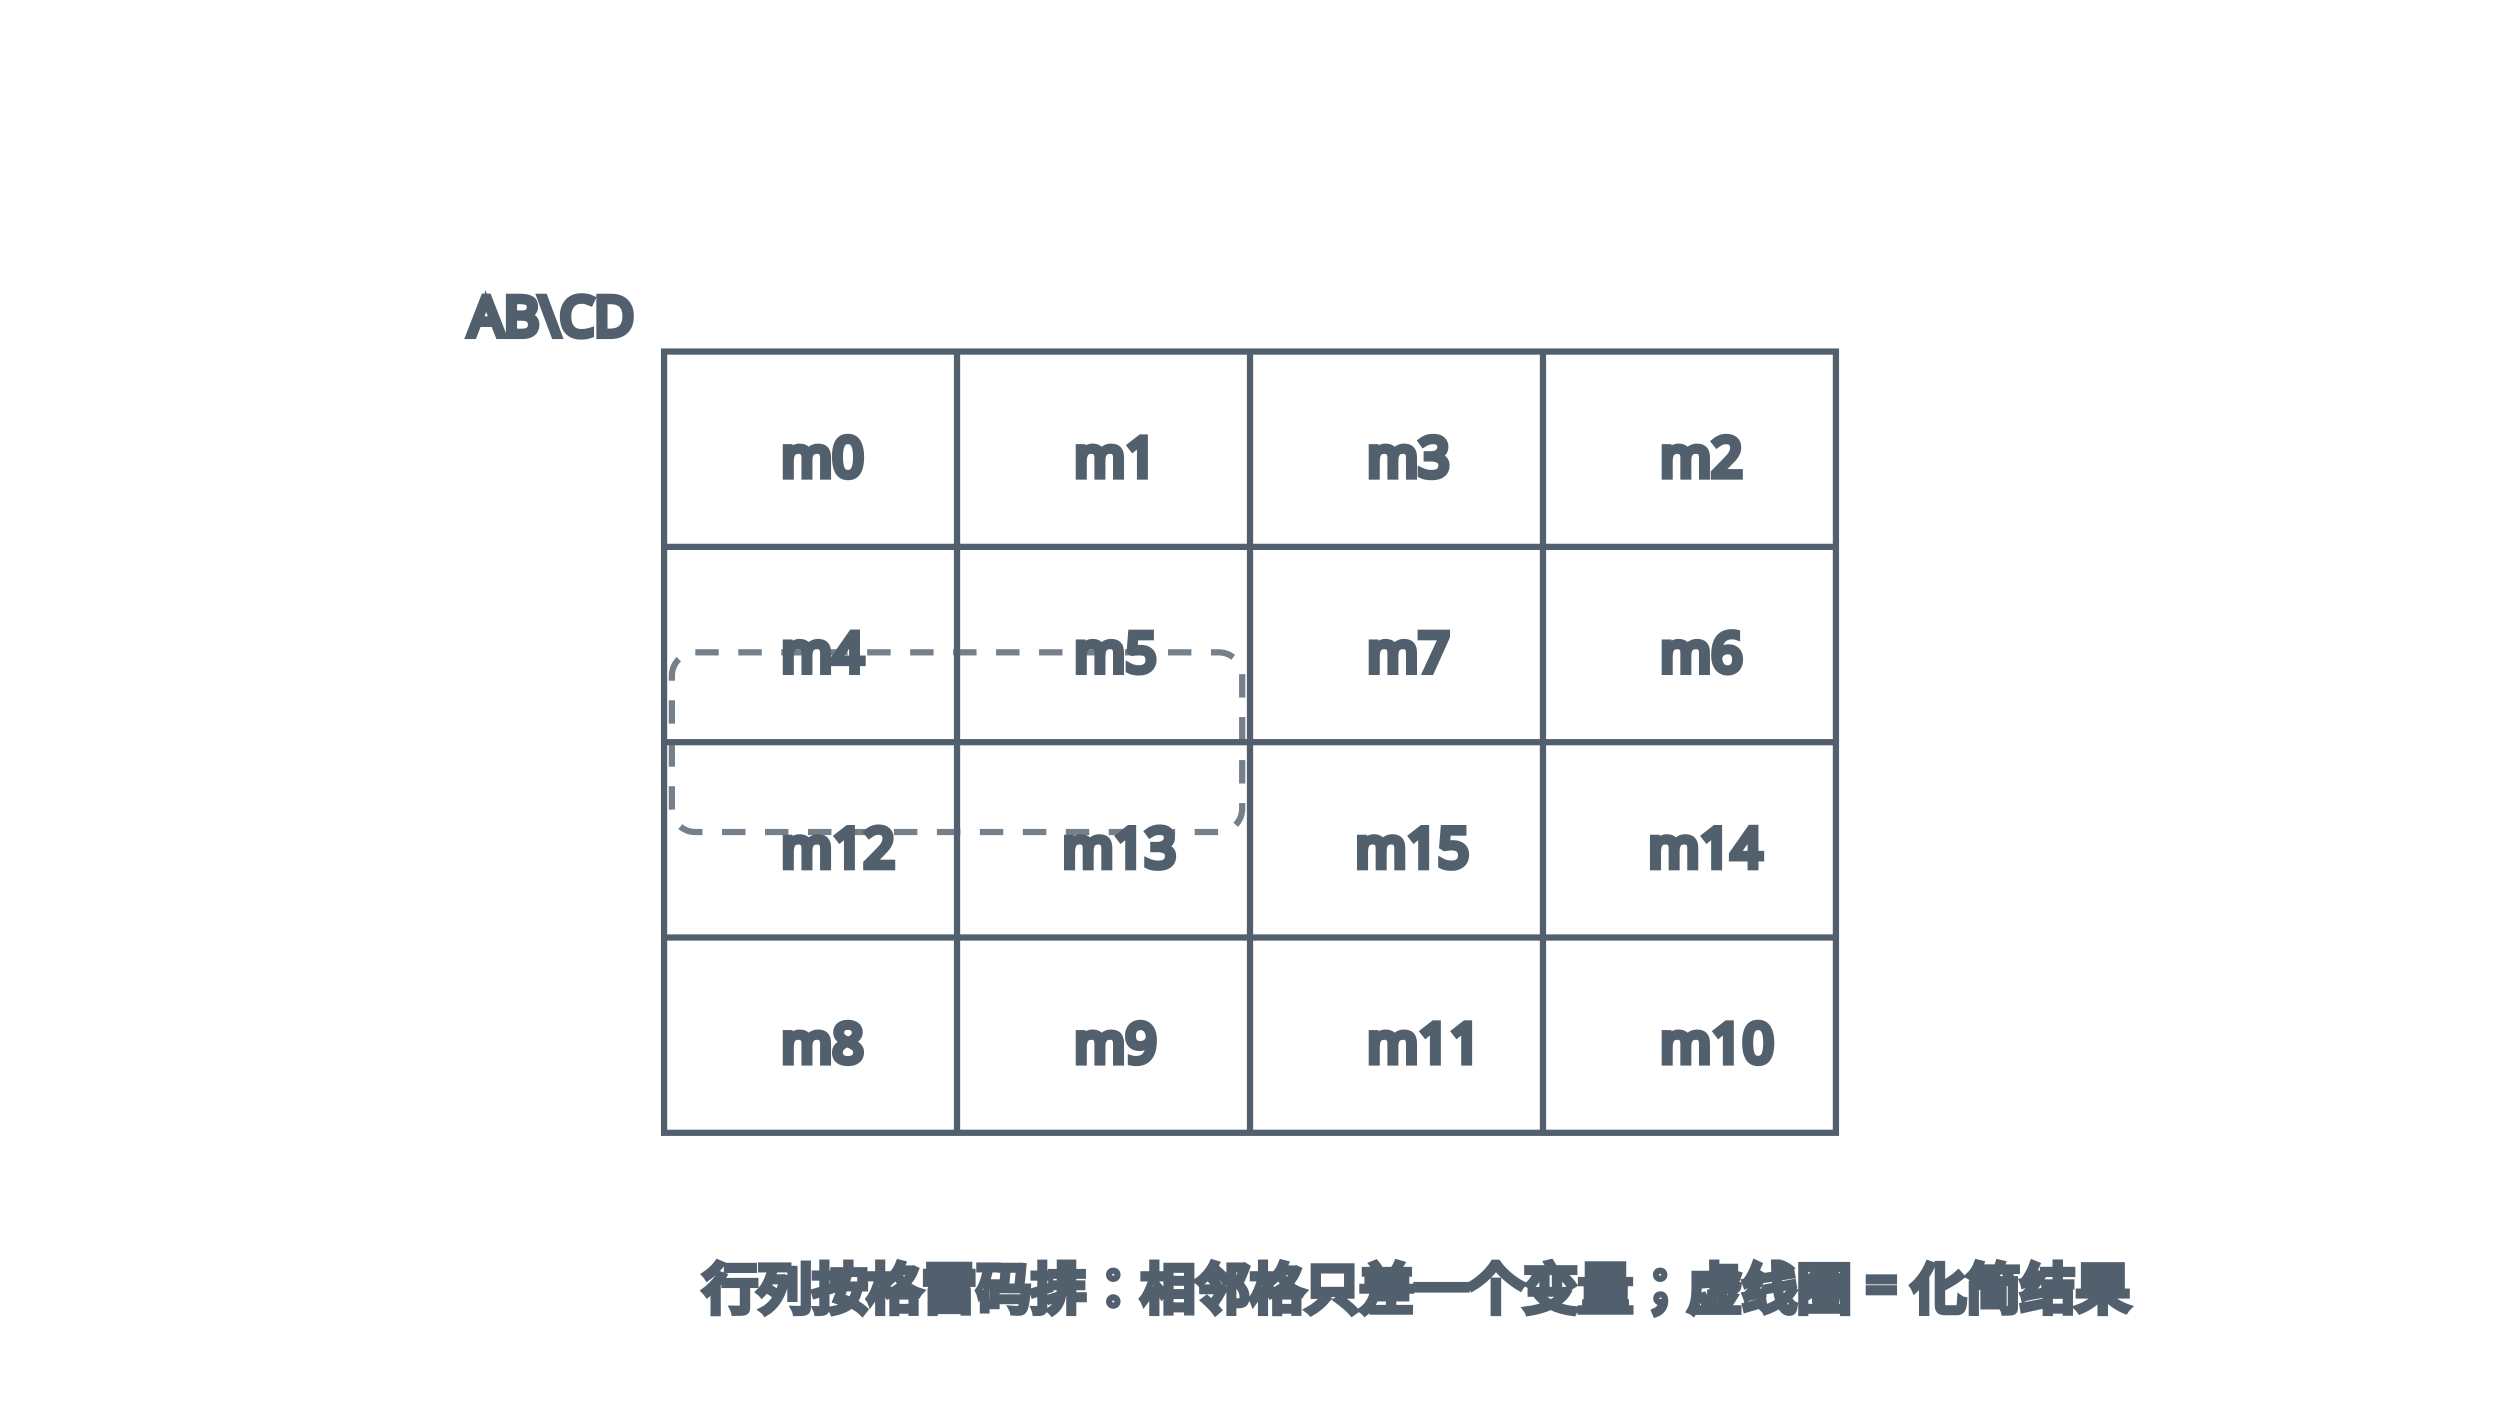
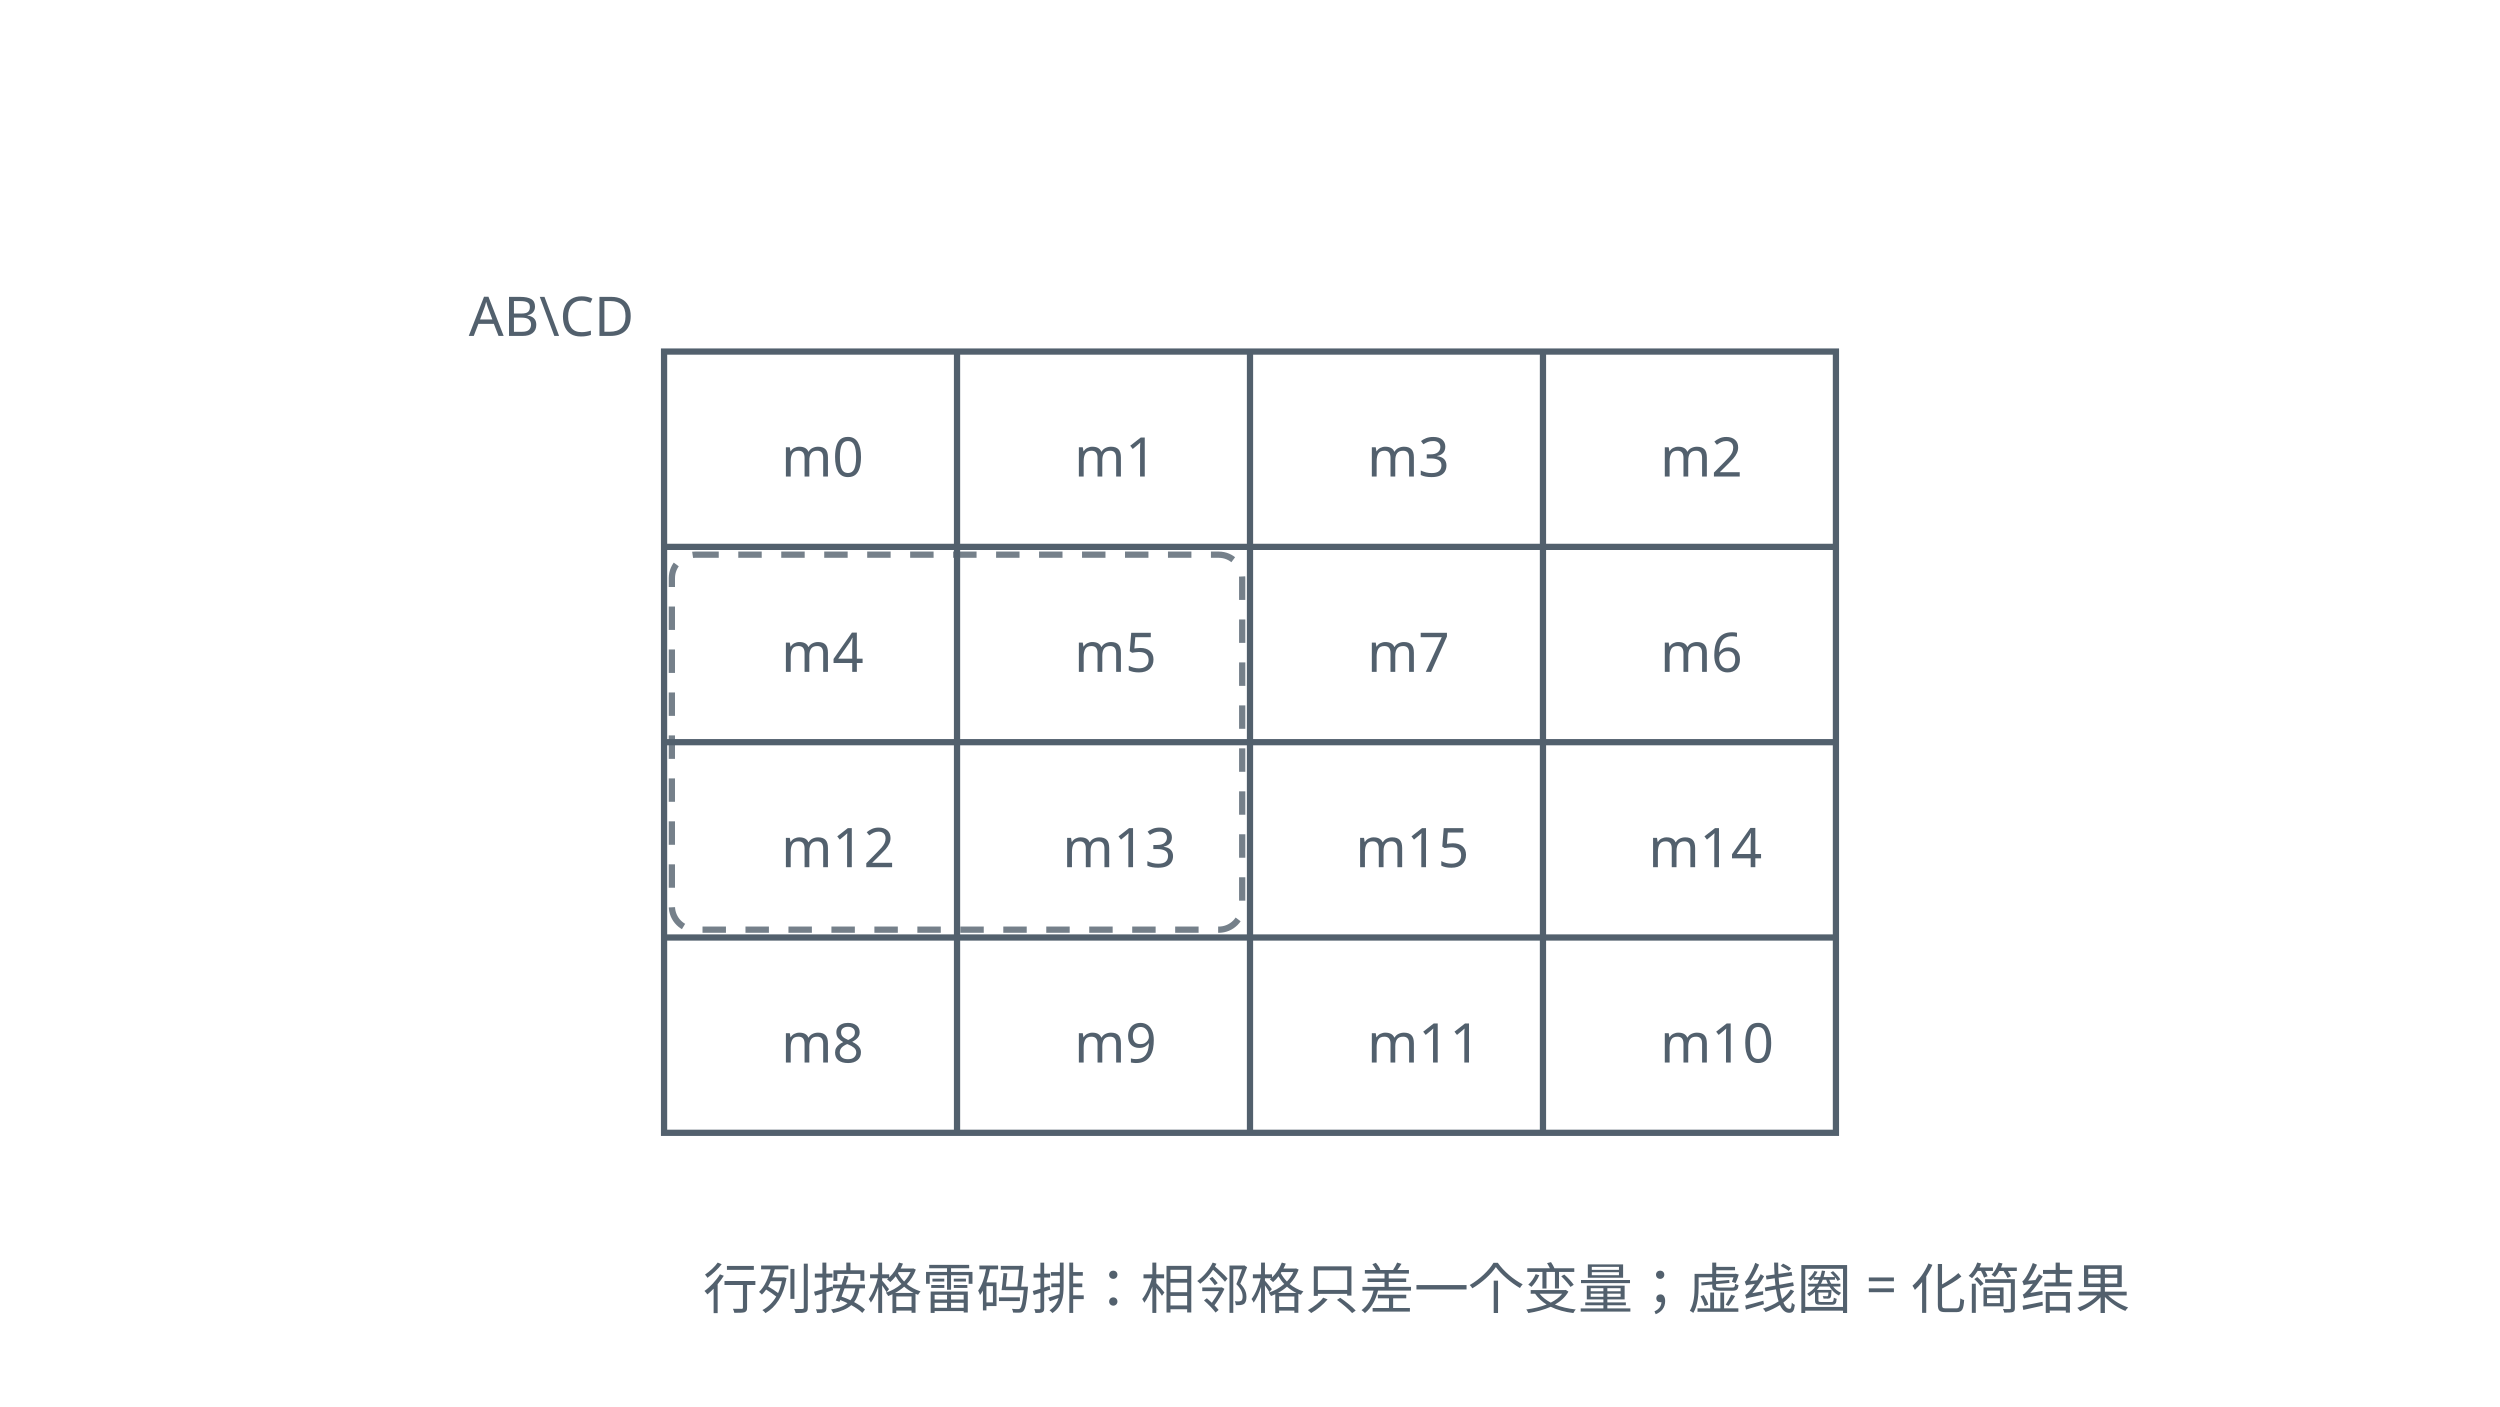
<svg xmlns="http://www.w3.org/2000/svg" viewBox="0 0 640 360" fill="none" stroke="currentColor" stroke-width="1.6" font-family="'Noto Sans SC',sans-serif" font-size="14">
  <style>:root{color:#52606d}@media (prefers-color-scheme:dark){:root{color:#9fb0c0}}</style>
  <rect x="170" y="90" width="300" height="200" />
  <line x1="245" y1="90" x2="245" y2="290" />
  <line x1="320" y1="90" x2="320" y2="290" />
  <line x1="395" y1="90" x2="395" y2="290" />
  <line x1="170" y1="140" x2="470" y2="140" />
  <line x1="170" y1="190" x2="470" y2="190" />
  <line x1="170" y1="240" x2="470" y2="240" />
-   <text x="120" y="86">AB\CD</text>
-   <text x="200" y="122">m0</text>
-   <text x="275" y="122">m1</text>
-   <text x="350" y="122">m3</text>
-   <text x="425" y="122">m2</text>
-   <text x="200" y="172">m4</text>
-   <text x="275" y="172">m5</text>
-   <text x="350" y="172">m7</text>
-   <text x="425" y="172">m6</text>
-   <text x="200" y="222">m12</text>
-   <text x="272" y="222">m13</text>
-   <text x="347" y="222">m15</text>
-   <text x="422" y="222">m14</text>
-   <text x="200" y="272">m8</text>
-   <text x="275" y="272">m9</text>
-   <text x="350" y="272">m11</text>
-   <text x="425" y="272">m10</text>
-   <rect x="172" y="167" width="146" height="46" rx="6" stroke-dasharray="6 5" opacity="0.8" />
-   <text x="180" y="335">行列按格雷码排：相邻格只差一个变量；虚线圈 = 化简结果</text>
+   <text fill="currentColor" stroke="none" x="120" y="86">AB\CD</text>
+   <text fill="currentColor" stroke="none" x="200" y="122">m0</text>
+   <text fill="currentColor" stroke="none" x="275" y="122">m1</text>
+   <text fill="currentColor" stroke="none" x="350" y="122">m3</text>
+   <text fill="currentColor" stroke="none" x="425" y="122">m2</text>
+   <text fill="currentColor" stroke="none" x="200" y="172">m4</text>
+   <text fill="currentColor" stroke="none" x="275" y="172">m5</text>
+   <text fill="currentColor" stroke="none" x="350" y="172">m7</text>
+   <text fill="currentColor" stroke="none" x="425" y="172">m6</text>
+   <text fill="currentColor" stroke="none" x="200" y="222">m12</text>
+   <text fill="currentColor" stroke="none" x="272" y="222">m13</text>
+   <text fill="currentColor" stroke="none" x="347" y="222">m15</text>
+   <text fill="currentColor" stroke="none" x="422" y="222">m14</text>
+   <text fill="currentColor" stroke="none" x="200" y="272">m8</text>
+   <text fill="currentColor" stroke="none" x="275" y="272">m9</text>
+   <text fill="currentColor" stroke="none" x="350" y="272">m11</text>
+   <text fill="currentColor" stroke="none" x="425" y="272">m10</text>
+   <rect x="172" y="142" width="146" height="96" rx="6" stroke-dasharray="6 5" opacity="0.8" />
+   <text fill="currentColor" stroke="none" x="180" y="335">行列按格雷码排：相邻格只差一个变量；虚线圈 = 化简结果</text>
</svg>
